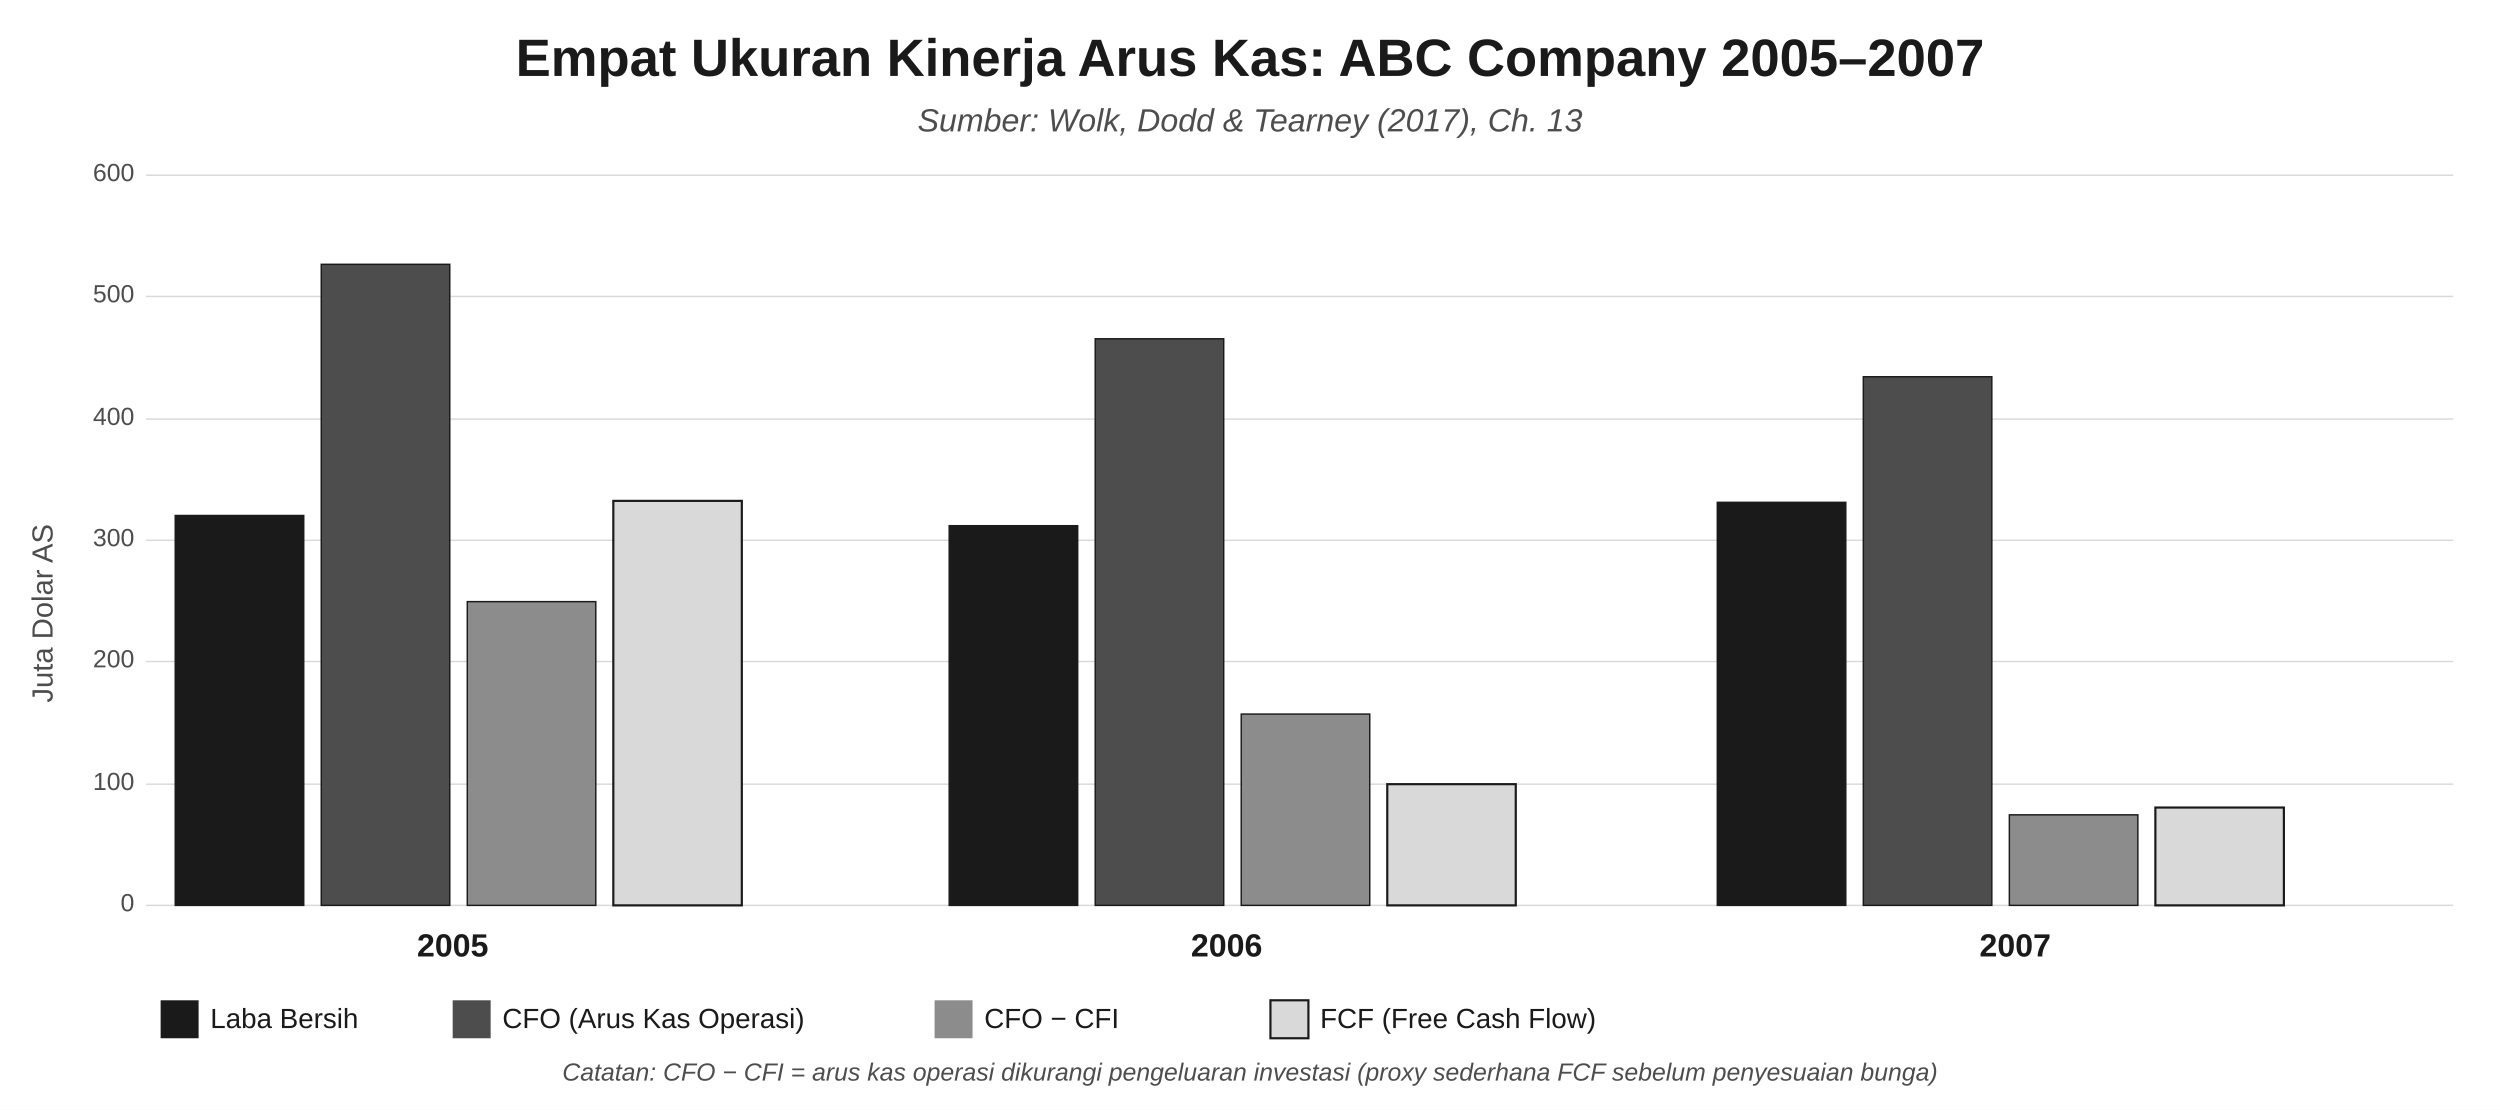
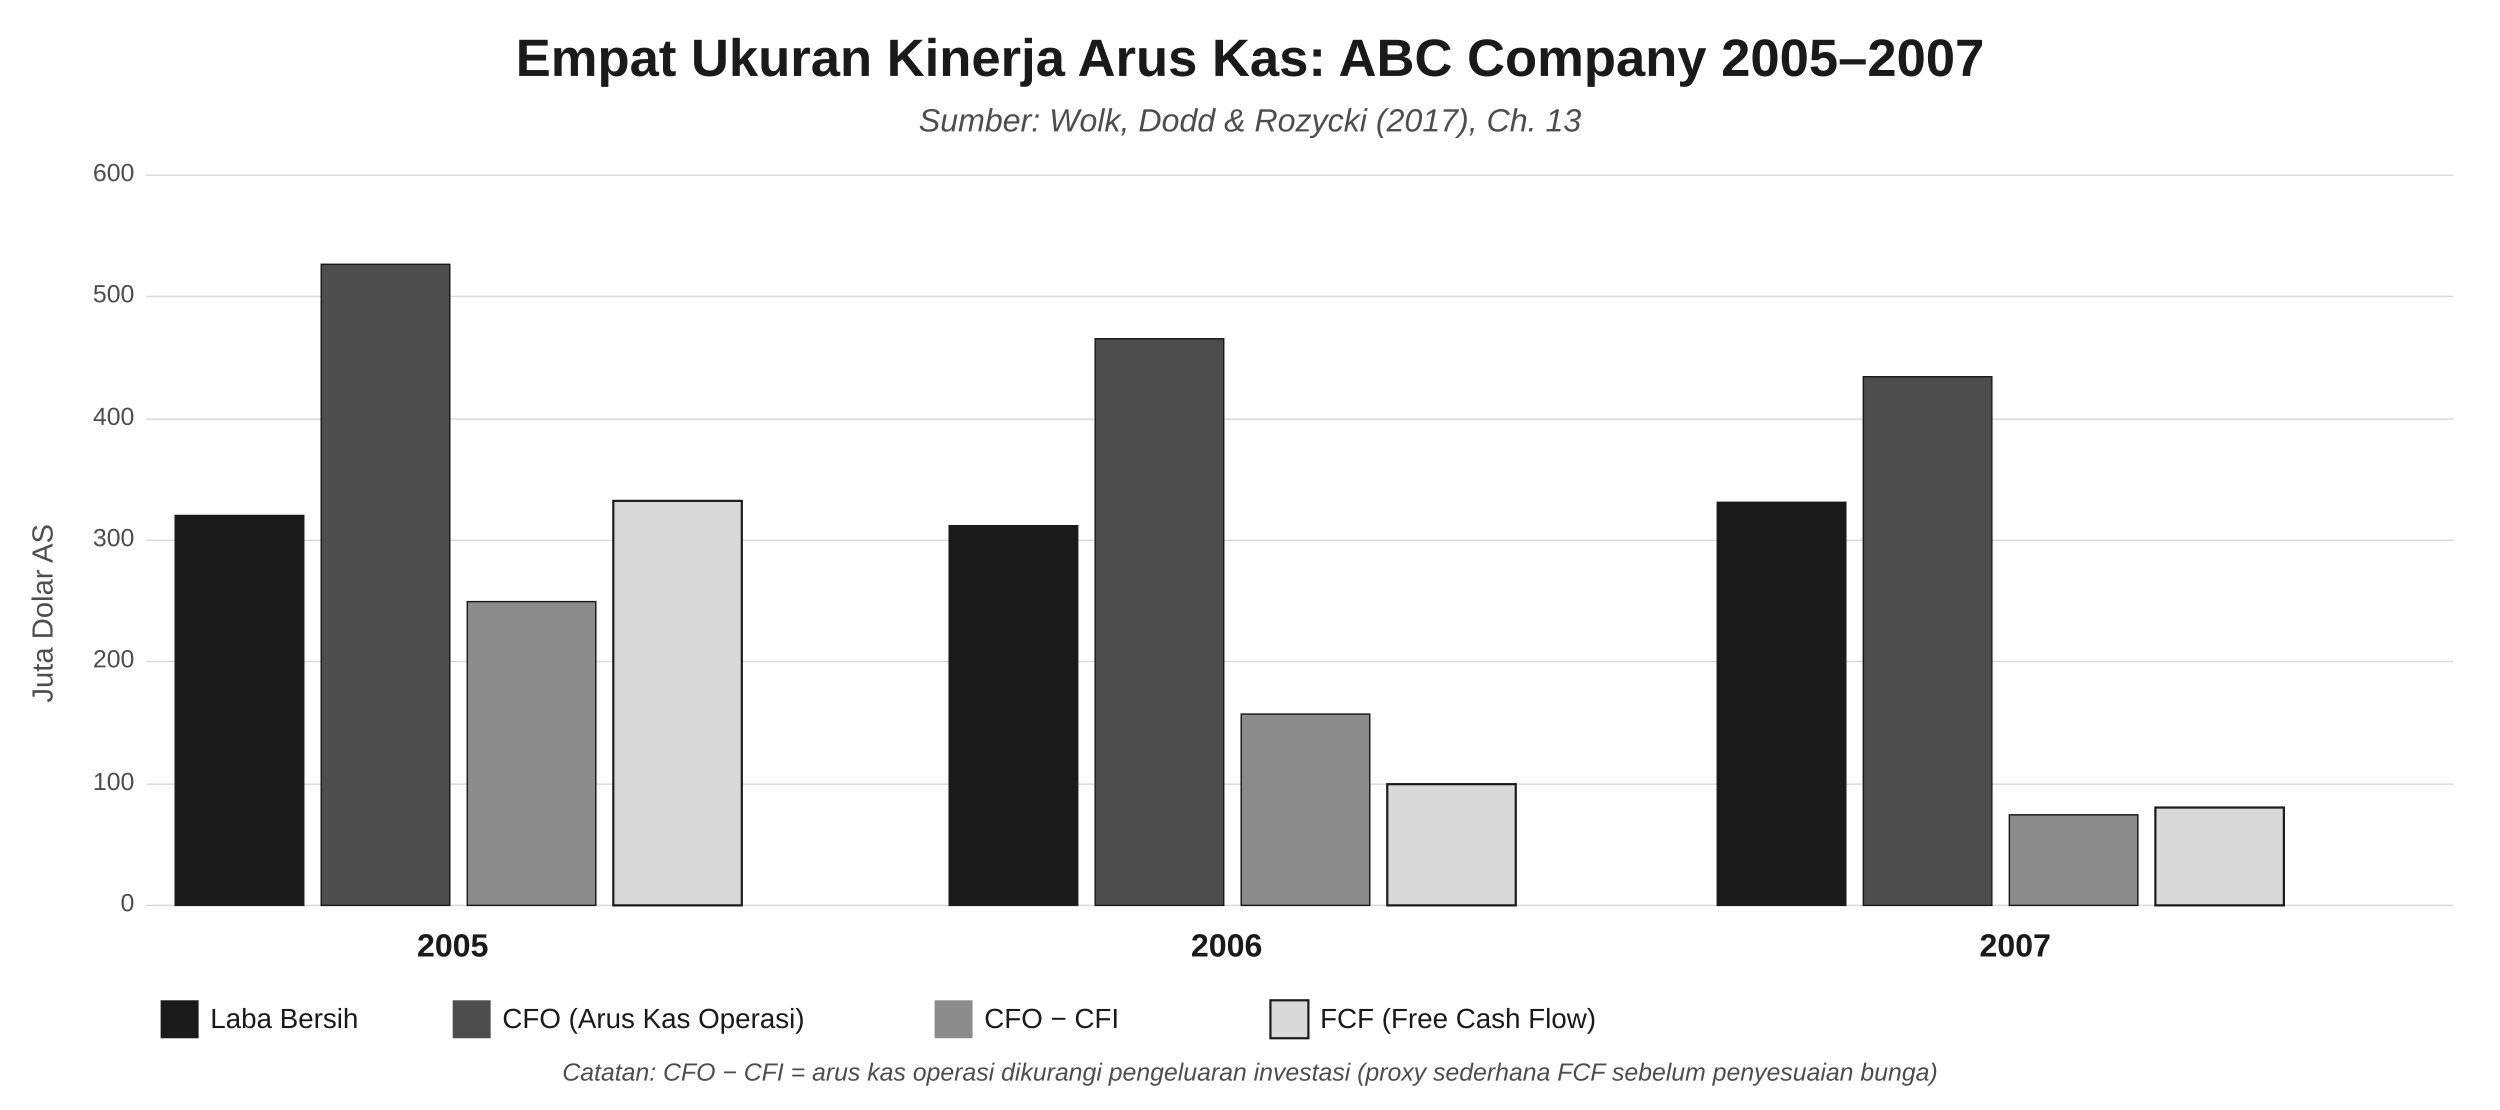
<svg xmlns="http://www.w3.org/2000/svg" viewBox="0 0 1712 760" width="1712" height="760">
  <rect width="1712" height="760" fill="white" />
  <text x="856" y="52" text-anchor="middle" font-family="Calibri, Arial, sans-serif" font-size="36" font-weight="bold" fill="#1a1a1a">Empat Ukuran Kinerja Arus Kas: ABC Company 2005–2007</text>
-   <text x="856" y="90" text-anchor="middle" font-family="Calibri, Arial, sans-serif" font-size="22" font-style="italic" fill="#4d4d4d">Sumber: Wolk, Dodd &amp; Tearney (2017), Ch. 13</text>
+   <text x="856" y="90" text-anchor="middle" font-family="Calibri, Arial, sans-serif" font-size="22" font-style="italic" fill="#4d4d4d">Sumber: Wolk, Dodd &amp; Rozycki (2017), Ch. 13</text>
  <text x="36" y="420" text-anchor="middle" font-family="Calibri, Arial, sans-serif" font-size="20" fill="#4d4d4d" transform="rotate(-90, 36, 420)">Juta Dolar AS</text>
  <line x1="100" y1="620" x2="1680" y2="620" stroke="#d9d9d9" stroke-width="1" />
  <text x="92" y="624" text-anchor="end" font-family="Calibri, Arial, sans-serif" font-size="17" fill="#4d4d4d">0</text>
  <line x1="100" y1="537" x2="1680" y2="537" stroke="#d9d9d9" stroke-width="1" />
  <text x="92" y="541" text-anchor="end" font-family="Calibri, Arial, sans-serif" font-size="17" fill="#4d4d4d">100</text>
  <line x1="100" y1="453" x2="1680" y2="453" stroke="#d9d9d9" stroke-width="1" />
  <text x="92" y="457" text-anchor="end" font-family="Calibri, Arial, sans-serif" font-size="17" fill="#4d4d4d">200</text>
  <line x1="100" y1="370" x2="1680" y2="370" stroke="#d9d9d9" stroke-width="1" />
  <text x="92" y="374" text-anchor="end" font-family="Calibri, Arial, sans-serif" font-size="17" fill="#4d4d4d">300</text>
  <line x1="100" y1="287" x2="1680" y2="287" stroke="#d9d9d9" stroke-width="1" />
  <text x="92" y="291" text-anchor="end" font-family="Calibri, Arial, sans-serif" font-size="17" fill="#4d4d4d">400</text>
  <line x1="100" y1="203" x2="1680" y2="203" stroke="#d9d9d9" stroke-width="1" />
  <text x="92" y="207" text-anchor="end" font-family="Calibri, Arial, sans-serif" font-size="17" fill="#4d4d4d">500</text>
  <line x1="100" y1="120" x2="1680" y2="120" stroke="#d9d9d9" stroke-width="1" />
  <text x="92" y="124" text-anchor="end" font-family="Calibri, Arial, sans-serif" font-size="17" fill="#4d4d4d">600</text>
  <rect x="120" y="353" width="88" height="267" fill="#1a1a1a" stroke="#1a1a1a" stroke-width="1" />
  <rect x="220" y="181" width="88" height="439" fill="#4d4d4d" stroke="#1a1a1a" stroke-width="1" />
  <rect x="320" y="412" width="88" height="208" fill="#8c8c8c" stroke="#1a1a1a" stroke-width="1" />
  <rect x="420" y="343" width="88" height="277" fill="#d9d9d9" stroke="#1a1a1a" stroke-width="1.5" />
  <text x="310" y="655" text-anchor="middle" font-family="Calibri, Arial, sans-serif" font-size="22" font-weight="bold" fill="#1a1a1a">2005</text>
  <rect x="650" y="360" width="88" height="260" fill="#1a1a1a" stroke="#1a1a1a" stroke-width="1" />
  <rect x="750" y="232" width="88" height="388" fill="#4d4d4d" stroke="#1a1a1a" stroke-width="1" />
  <rect x="850" y="489" width="88" height="131" fill="#8c8c8c" stroke="#1a1a1a" stroke-width="1" />
  <rect x="950" y="537" width="88" height="83" fill="#d9d9d9" stroke="#1a1a1a" stroke-width="1.5" />
  <text x="840" y="655" text-anchor="middle" font-family="Calibri, Arial, sans-serif" font-size="22" font-weight="bold" fill="#1a1a1a">2006</text>
  <rect x="1176" y="344" width="88" height="276" fill="#1a1a1a" stroke="#1a1a1a" stroke-width="1" />
  <rect x="1276" y="258" width="88" height="362" fill="#4d4d4d" stroke="#1a1a1a" stroke-width="1" />
  <rect x="1376" y="558" width="88" height="62" fill="#8c8c8c" stroke="#1a1a1a" stroke-width="1" />
  <rect x="1476" y="553" width="88" height="67" fill="#d9d9d9" stroke="#1a1a1a" stroke-width="1.5" />
  <text x="1380" y="655" text-anchor="middle" font-family="Calibri, Arial, sans-serif" font-size="22" font-weight="bold" fill="#1a1a1a">2007</text>
  <rect x="110" y="685" width="26" height="26" fill="#1a1a1a" />
  <text x="144" y="704" font-family="Calibri, Arial, sans-serif" font-size="19" fill="#1a1a1a">Laba Bersih</text>
  <rect x="310" y="685" width="26" height="26" fill="#4d4d4d" />
  <text x="344" y="704" font-family="Calibri, Arial, sans-serif" font-size="19" fill="#1a1a1a">CFO (Arus Kas Operasi)</text>
  <rect x="640" y="685" width="26" height="26" fill="#8c8c8c" />
  <text x="674" y="704" font-family="Calibri, Arial, sans-serif" font-size="19" fill="#1a1a1a">CFO − CFI</text>
  <rect x="870" y="685" width="26" height="26" fill="#d9d9d9" stroke="#1a1a1a" stroke-width="1.5" />
  <text x="904" y="704" font-family="Calibri, Arial, sans-serif" font-size="19" fill="#1a1a1a">FCF (Free Cash Flow)</text>
  <text x="856" y="740" text-anchor="middle" font-family="Calibri, Arial, sans-serif" font-size="17" font-style="italic" fill="#4d4d4d">Catatan: CFO − CFI = arus kas operasi dikurangi pengeluaran investasi (proxy sederhana FCF sebelum penyesuaian bunga)</text>
</svg>
